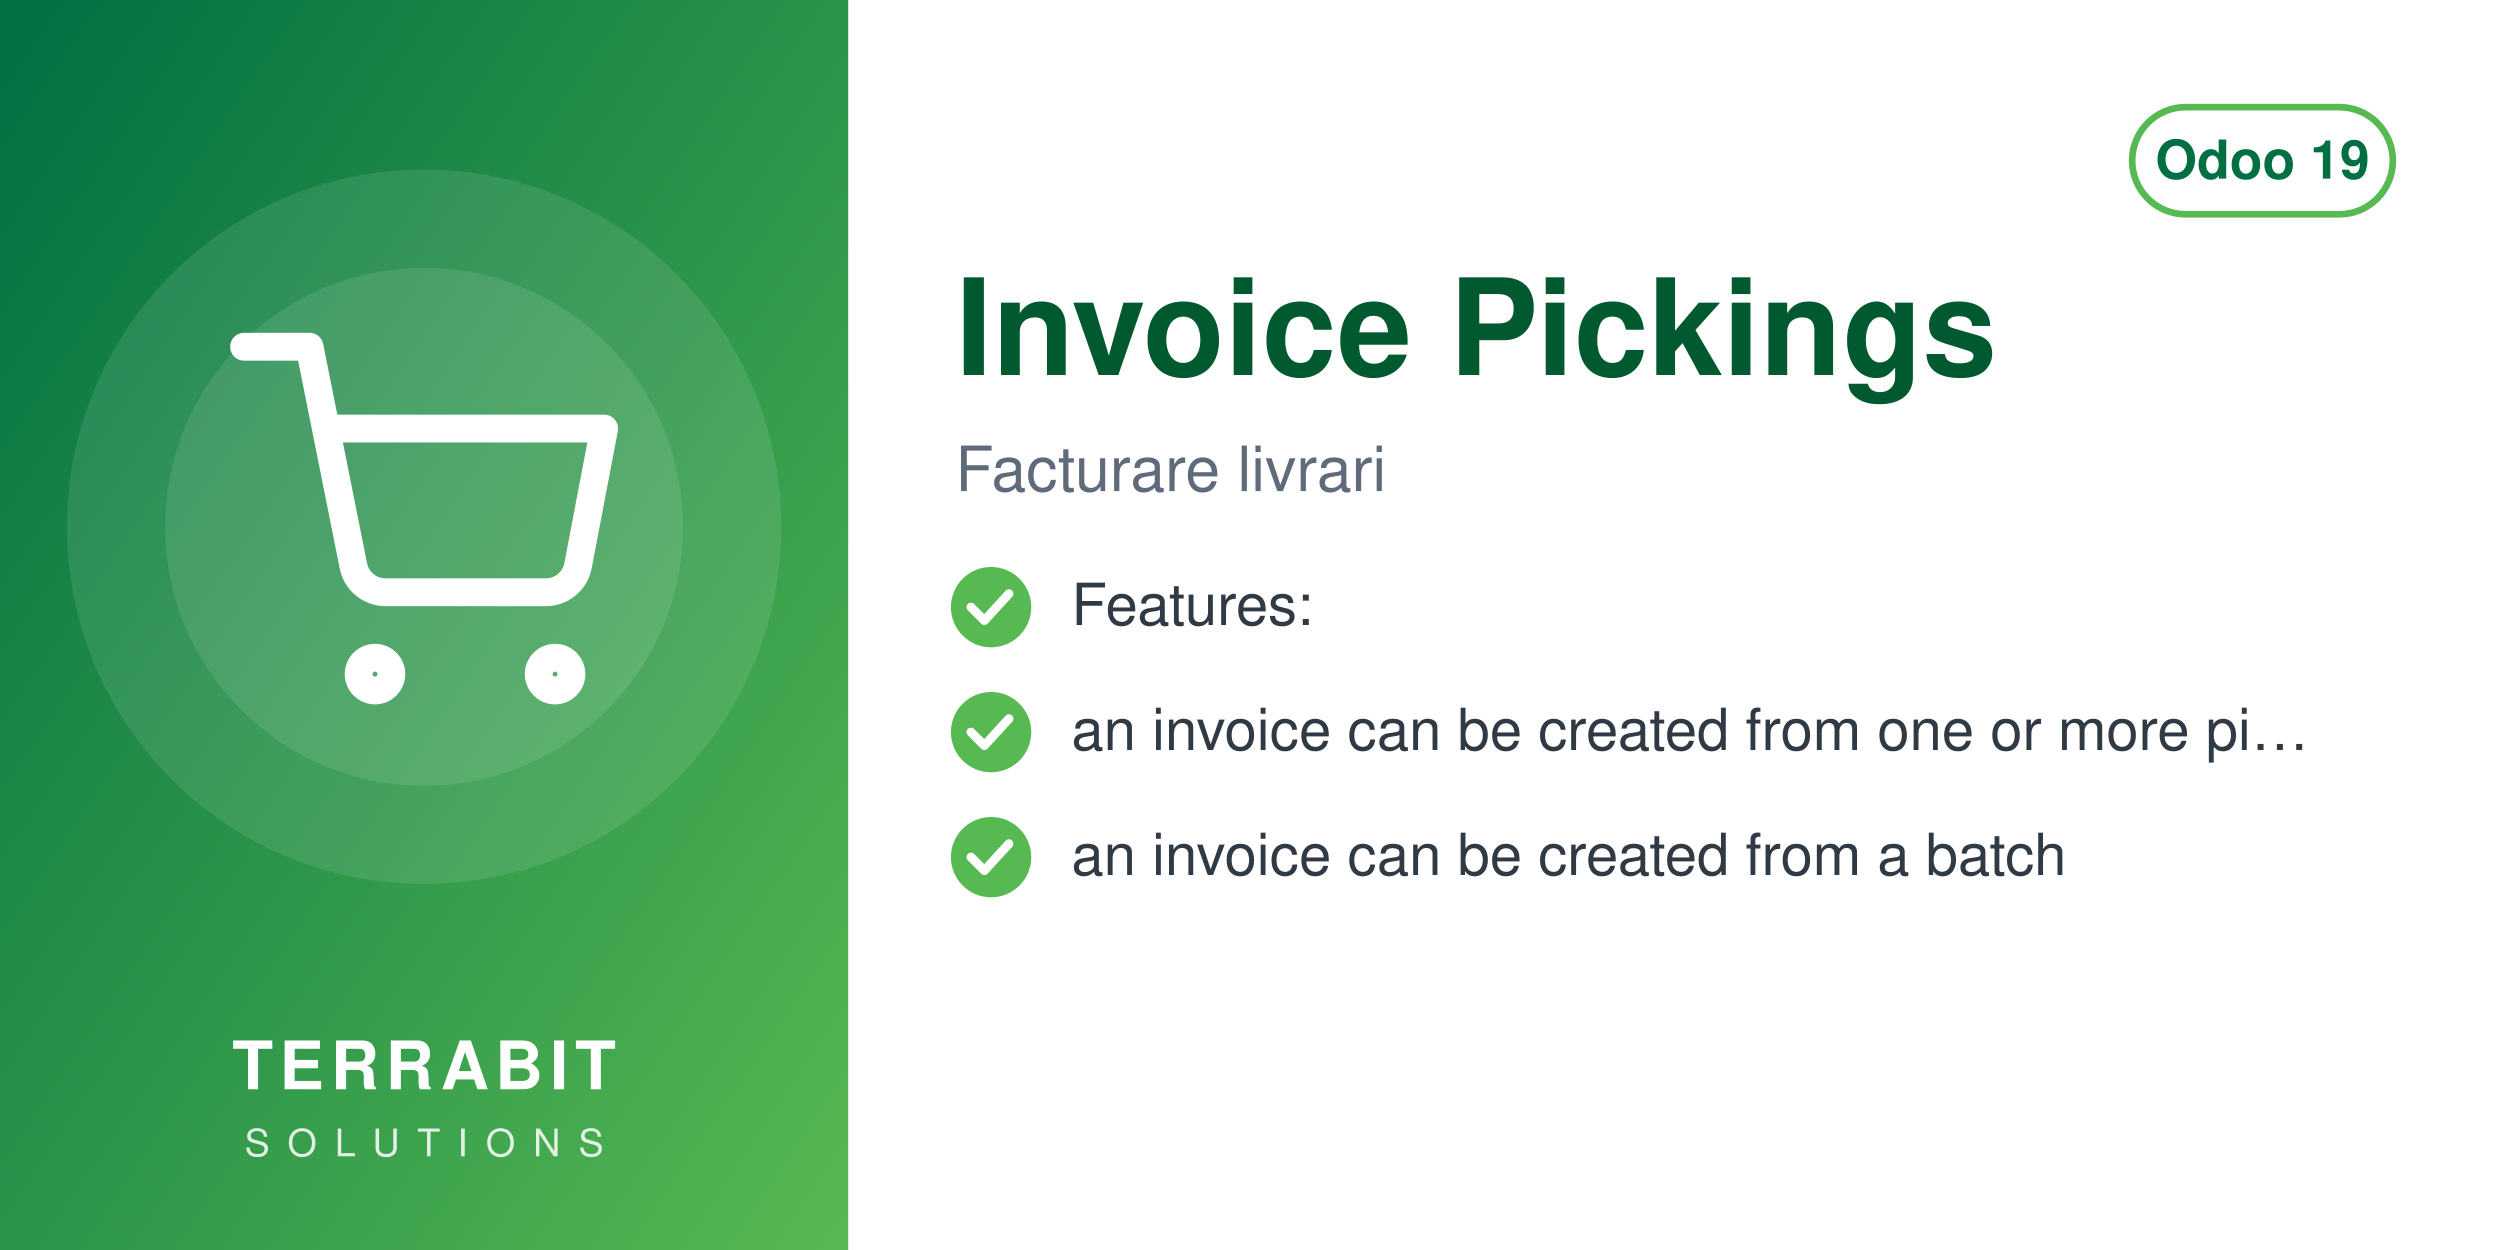
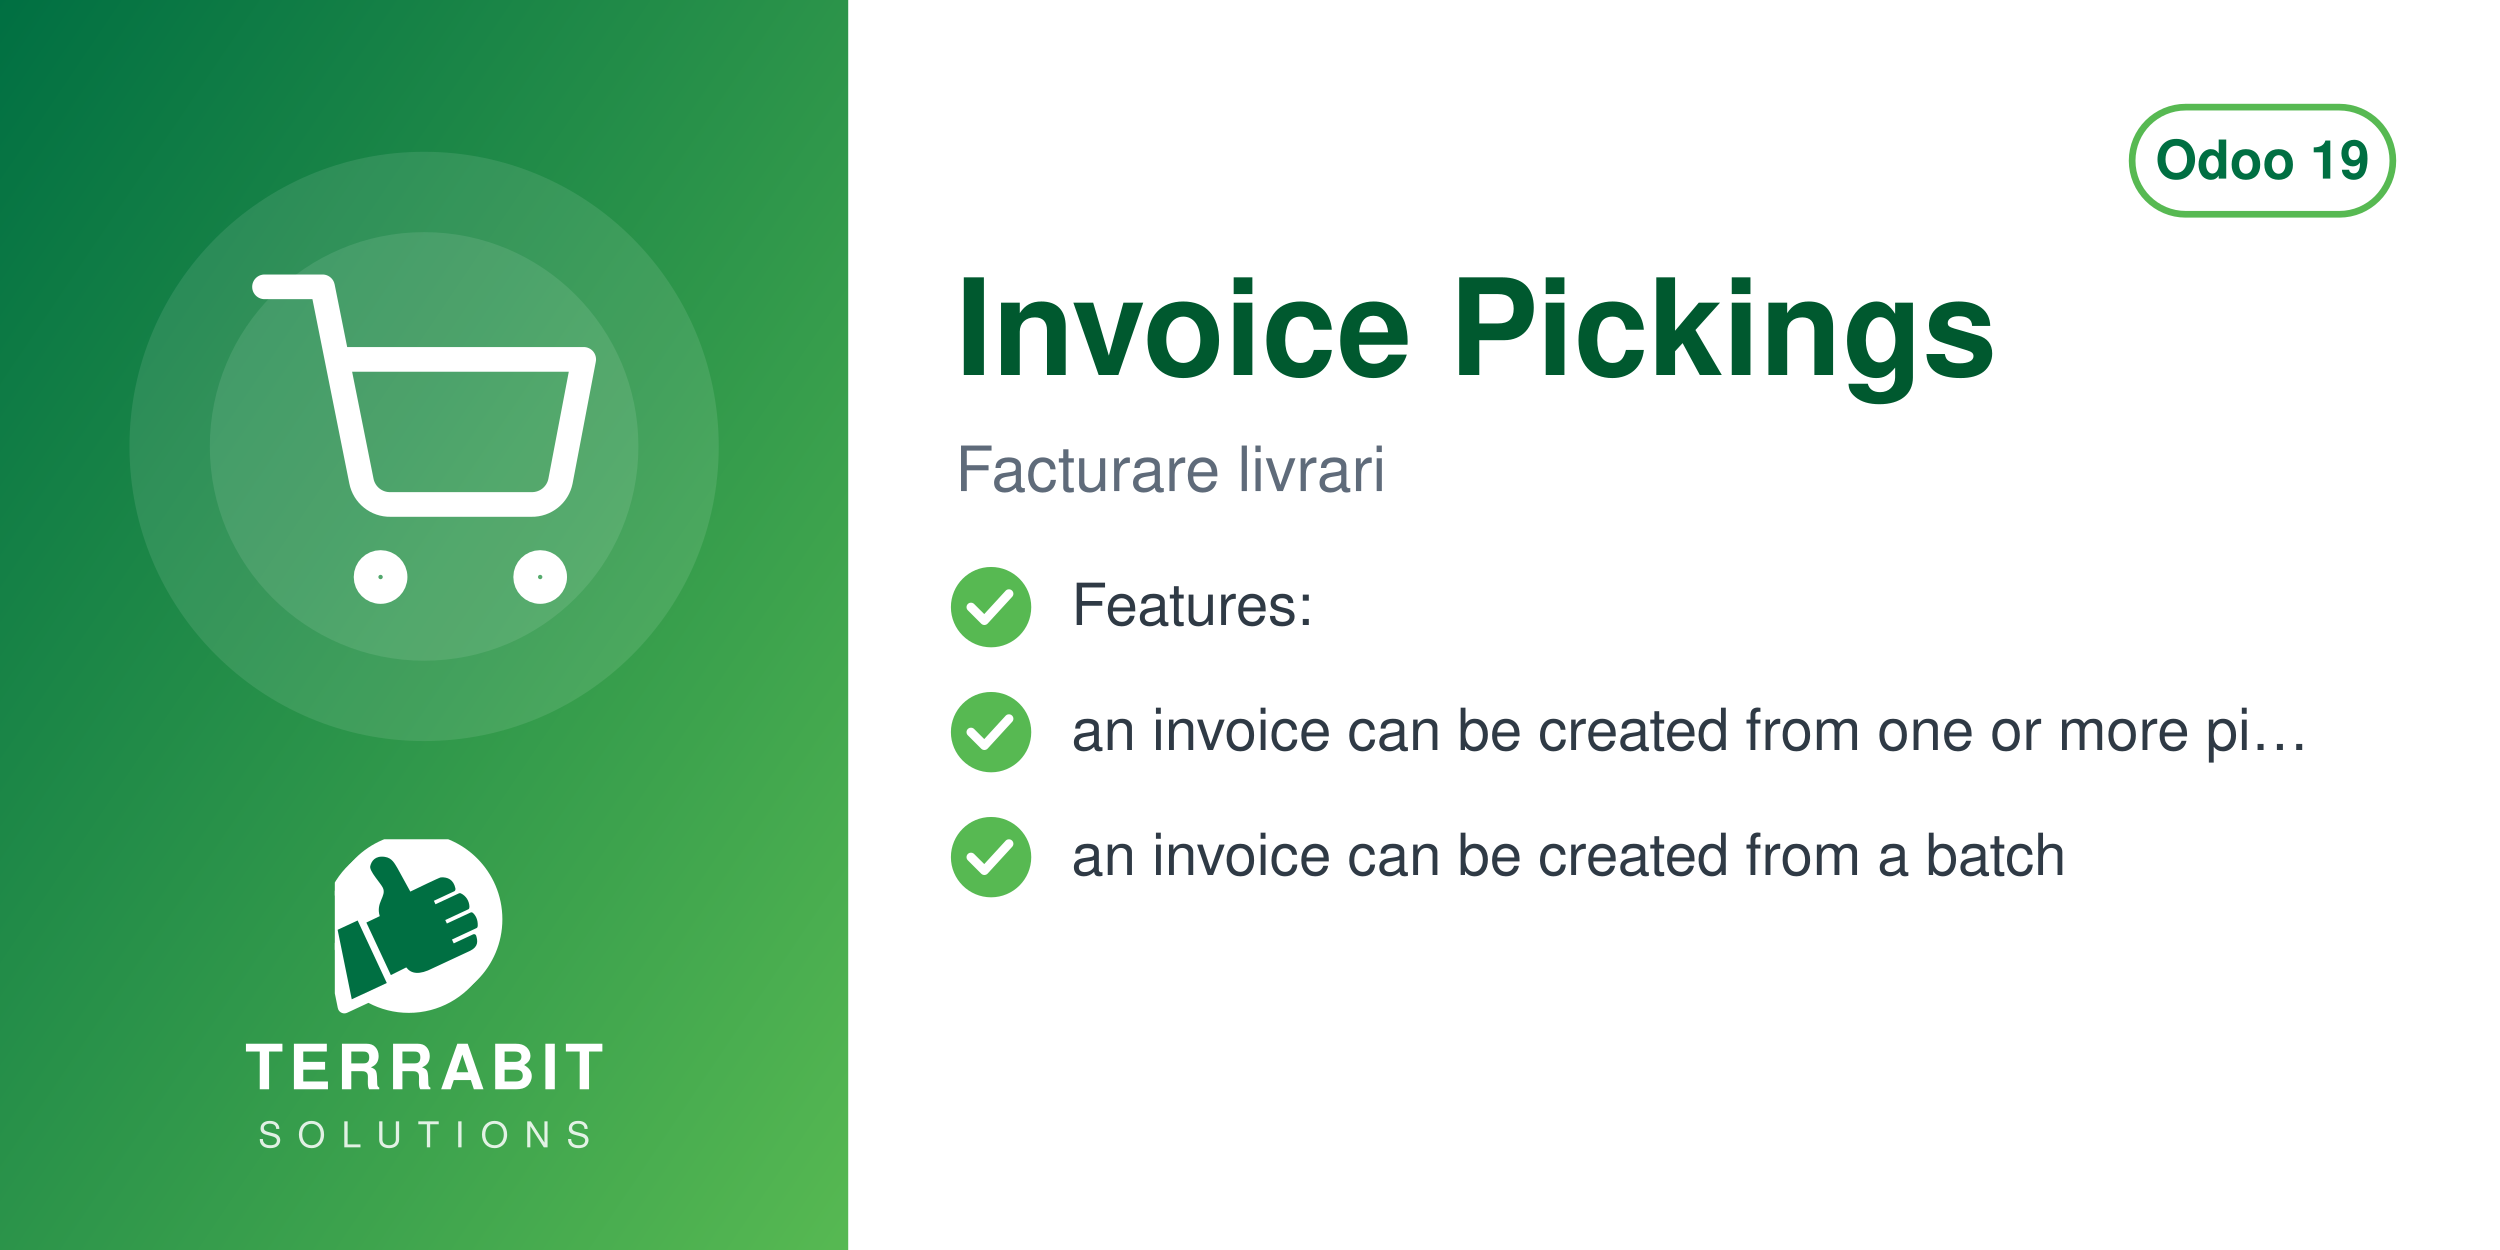
<svg xmlns="http://www.w3.org/2000/svg" width="560" height="280" viewBox="0 0 560 280">
  <defs>
    <linearGradient id="g" x1="0" y1="0" x2="1" y2="1">
      <stop offset="0" stop-color="#006F42" />
      <stop offset="1" stop-color="#57B952" />
    </linearGradient>
  </defs>
  <rect width="560" height="280" fill="#FFFFFF" />
  <rect width="190" height="280" fill="url(#g)" />
-   <circle cx="95.0" cy="118" r="80" fill="white" opacity="0.10" />
-   <circle cx="95.0" cy="118" r="58" fill="white" opacity="0.10" />
-   <svg x="51.0" y="74.0" width="88" height="88" viewBox="0 0 24 24">
+   <circle cx="95.0" cy="100" r="66" fill="white" opacity="0.10" />
+   <circle cx="95.0" cy="100" r="48" fill="white" opacity="0.10" />
+   <svg x="56.0" y="61.0" width="78" height="78" viewBox="0 0 24 24">
    <g fill="none" stroke="white" stroke-width="1.7" stroke-linecap="round" stroke-linejoin="round">
      <circle cx="9" cy="21" r="1" />
      <circle cx="20" cy="21" r="1" />
      <path d="M1 1h4l2.68 13.39a2 2 0 0 0 2 1.61h9.72a2 2 0 0 0 2-1.61L23 6H6" />
    </g>
  </svg>
-   <text x="95.0" y="244" text-anchor="middle" font-family="Helvetica,Arial,sans-serif" font-size="15" font-weight="800" letter-spacing="1.5" fill="white">TERRABIT</text>
-   <text x="95.0" y="259" text-anchor="middle" font-family="Helvetica,Arial,sans-serif" font-size="8.5" font-weight="500" letter-spacing="4" fill="white" opacity="0.85">SOLUTIONS</text>
+   <svg x="75.0" y="188" width="40" height="40" viewBox="4150 2350 3900 3800" preserveAspectRatio="xMidYMid meet">
+     <path fill="#FFFFFF" d="M7338.82 5241.89c-336.4,511.49 -915.39,849.23 -1573.35,849.23 -318.43,0 -618.3,-79.19 -881.23,-218.8l-465.06 216.37c-72.83,33.95 -159.37,2.44 -193.35,-70.37 -5.59,-12.01 -9.4,-24.39 -11.54,-36.85l-247.52 -1217.33c-54.07,-175.41 -83.21,-361.76 -83.21,-554.92 0,-657.98 337.78,-1237 849.31,-1573.39 -400.37,339.2 -654.6,845.59 -654.6,1411.43 0,184.82 27.28,368.48 81.7,545.13l0.48 1.54 247.97 1219.53 0.08 0.48c1.71,9.89 4.72,19.5 8.96,28.59 26.29,56.38 93.5,80.75 149.87,54.52l479.82 -223.25 14.39 7.64c267.26,141.92 563.34,214.99 865.9,214.99 565.81,0 1072.18,-254.2 1411.38,-654.54z" />
+     <path fill="#FFFFFF" d="M5927.44 2165.35c1039.34,0 1881.91,842.57 1881.91,1881.91 0,1039.34 -842.57,1881.89 -1881.91,1881.89 -318.43,0 -618.33,-79.2 -881.24,-218.81l-465.06 216.38c-72.81,33.95 -159.37,2.44 -193.34,-70.36 -5.59,-12.01 -9.41,-24.4 -11.55,-36.86l-247.56 -1217.47c-54.04,-175.36 -83.16,-361.66 -83.16,-554.76 0,-1039.34 842.56,-1881.91 1881.9,-1881.91z" />
+     <path fill="#006F42" d="M4648.32 4073.59l636.59 1365.17 -765.09 355.96 -308.63 -1517.87 437.13 -203.26zm725.61 1192.32l336.75 -167.88c105.65,140.85 282.69,170.72 576.82,18.8l819.92 -382.33c181.4,-90.13 164.26,-214.57 130.07,-328.43 -4.28,-14.25 -13.68,-24.81 -27.34,-30.7 -13.67,-5.89 -27.61,-5.11 -41.09,1.18l-422.32 196.93 -39.04 -83.72 538.07 -250.91c16.64,-7.76 24.7,-27.69 25.58,-46.04 6.48,-134.33 -44.36,-230.89 -105.84,-285.23 -15.2,-13.44 -35.71,-15.59 -54.12,-7l-513.92 239.64 -35.6 -76.34 506.31 -236.1c17.69,-8.25 22.52,-36.93 21.83,-56.45 -4.1,-117.31 -67.62,-232.74 -187.72,-290.66 -13.94,-6.72 -28.64,-6.36 -42.69,0.19l-511.21 238.38 -35.37 -75.86 448.98 -209.36c20.44,-9.53 25.81,-42.28 21.02,-64.32 -41.02,-189.07 -167.92,-247.8 -318.14,-237.87 -29.39,1.94 -589.86,273.16 -665.95,310.54l-281.84 -513.57c-59.06,-93.13 -112.7,-221.7 -276.47,-245.13 -211.24,-30.22 -291.56,94.38 -316.89,203.13 -25.32,108.75 223.84,365.99 276.05,473.69 85.52,184.27 -161.86,318.11 -68.41,617.99l-292.54 139.94 535.09 1147.51z" />
+   </svg>
+   <text x="95.0" y="244" text-anchor="middle" font-family="Helvetica,Arial,sans-serif" font-size="14" font-weight="800" letter-spacing="1.4" fill="white">TERRABIT</text>
+   <text x="95.0" y="257" text-anchor="middle" font-family="Helvetica,Arial,sans-serif" font-size="8" font-weight="500" letter-spacing="3.6" fill="white" opacity="0.85">SOLUTIONS</text>
  <g>
    <rect x="477.6" y="24" width="58.4" height="24" rx="12" fill="none" stroke="#57B952" stroke-width="1.5" />
    <text x="506.8" y="40" text-anchor="middle" font-family="Helvetica,Arial,sans-serif" font-size="12" font-weight="700" fill="#006F42">Odoo 19</text>
  </g>
  <text x="214" y="84" font-family="Helvetica,Arial,sans-serif" font-size="30" font-weight="700" fill="#00592F">Invoice Pickings</text>
  <text x="214" y="110" font-family="Helvetica,Arial,sans-serif" font-size="14" fill="#5F6B7A">Facturare livrari</text>
  <circle cx="222" cy="136" r="9" fill="#57B952" />
  <path d="M217.5 136 l3 3 l5.5 -6" fill="none" stroke="white" stroke-width="2" stroke-linecap="round" stroke-linejoin="round" />
  <text x="240" y="140" font-family="Helvetica,Arial,sans-serif" font-size="13" fill="#2F3A45">Features:</text>
  <circle cx="222" cy="164" r="9" fill="#57B952" />
  <path d="M217.5 164 l3 3 l5.5 -6" fill="none" stroke="white" stroke-width="2" stroke-linecap="round" stroke-linejoin="round" />
  <text x="240" y="168" font-family="Helvetica,Arial,sans-serif" font-size="13" fill="#2F3A45">an invoice can be created from one or more pi…</text>
  <circle cx="222" cy="192" r="9" fill="#57B952" />
  <path d="M217.5 192 l3 3 l5.5 -6" fill="none" stroke="white" stroke-width="2" stroke-linecap="round" stroke-linejoin="round" />
  <text x="240" y="196" font-family="Helvetica,Arial,sans-serif" font-size="13" fill="#2F3A45">an invoice can be created from a batch</text>
</svg>
